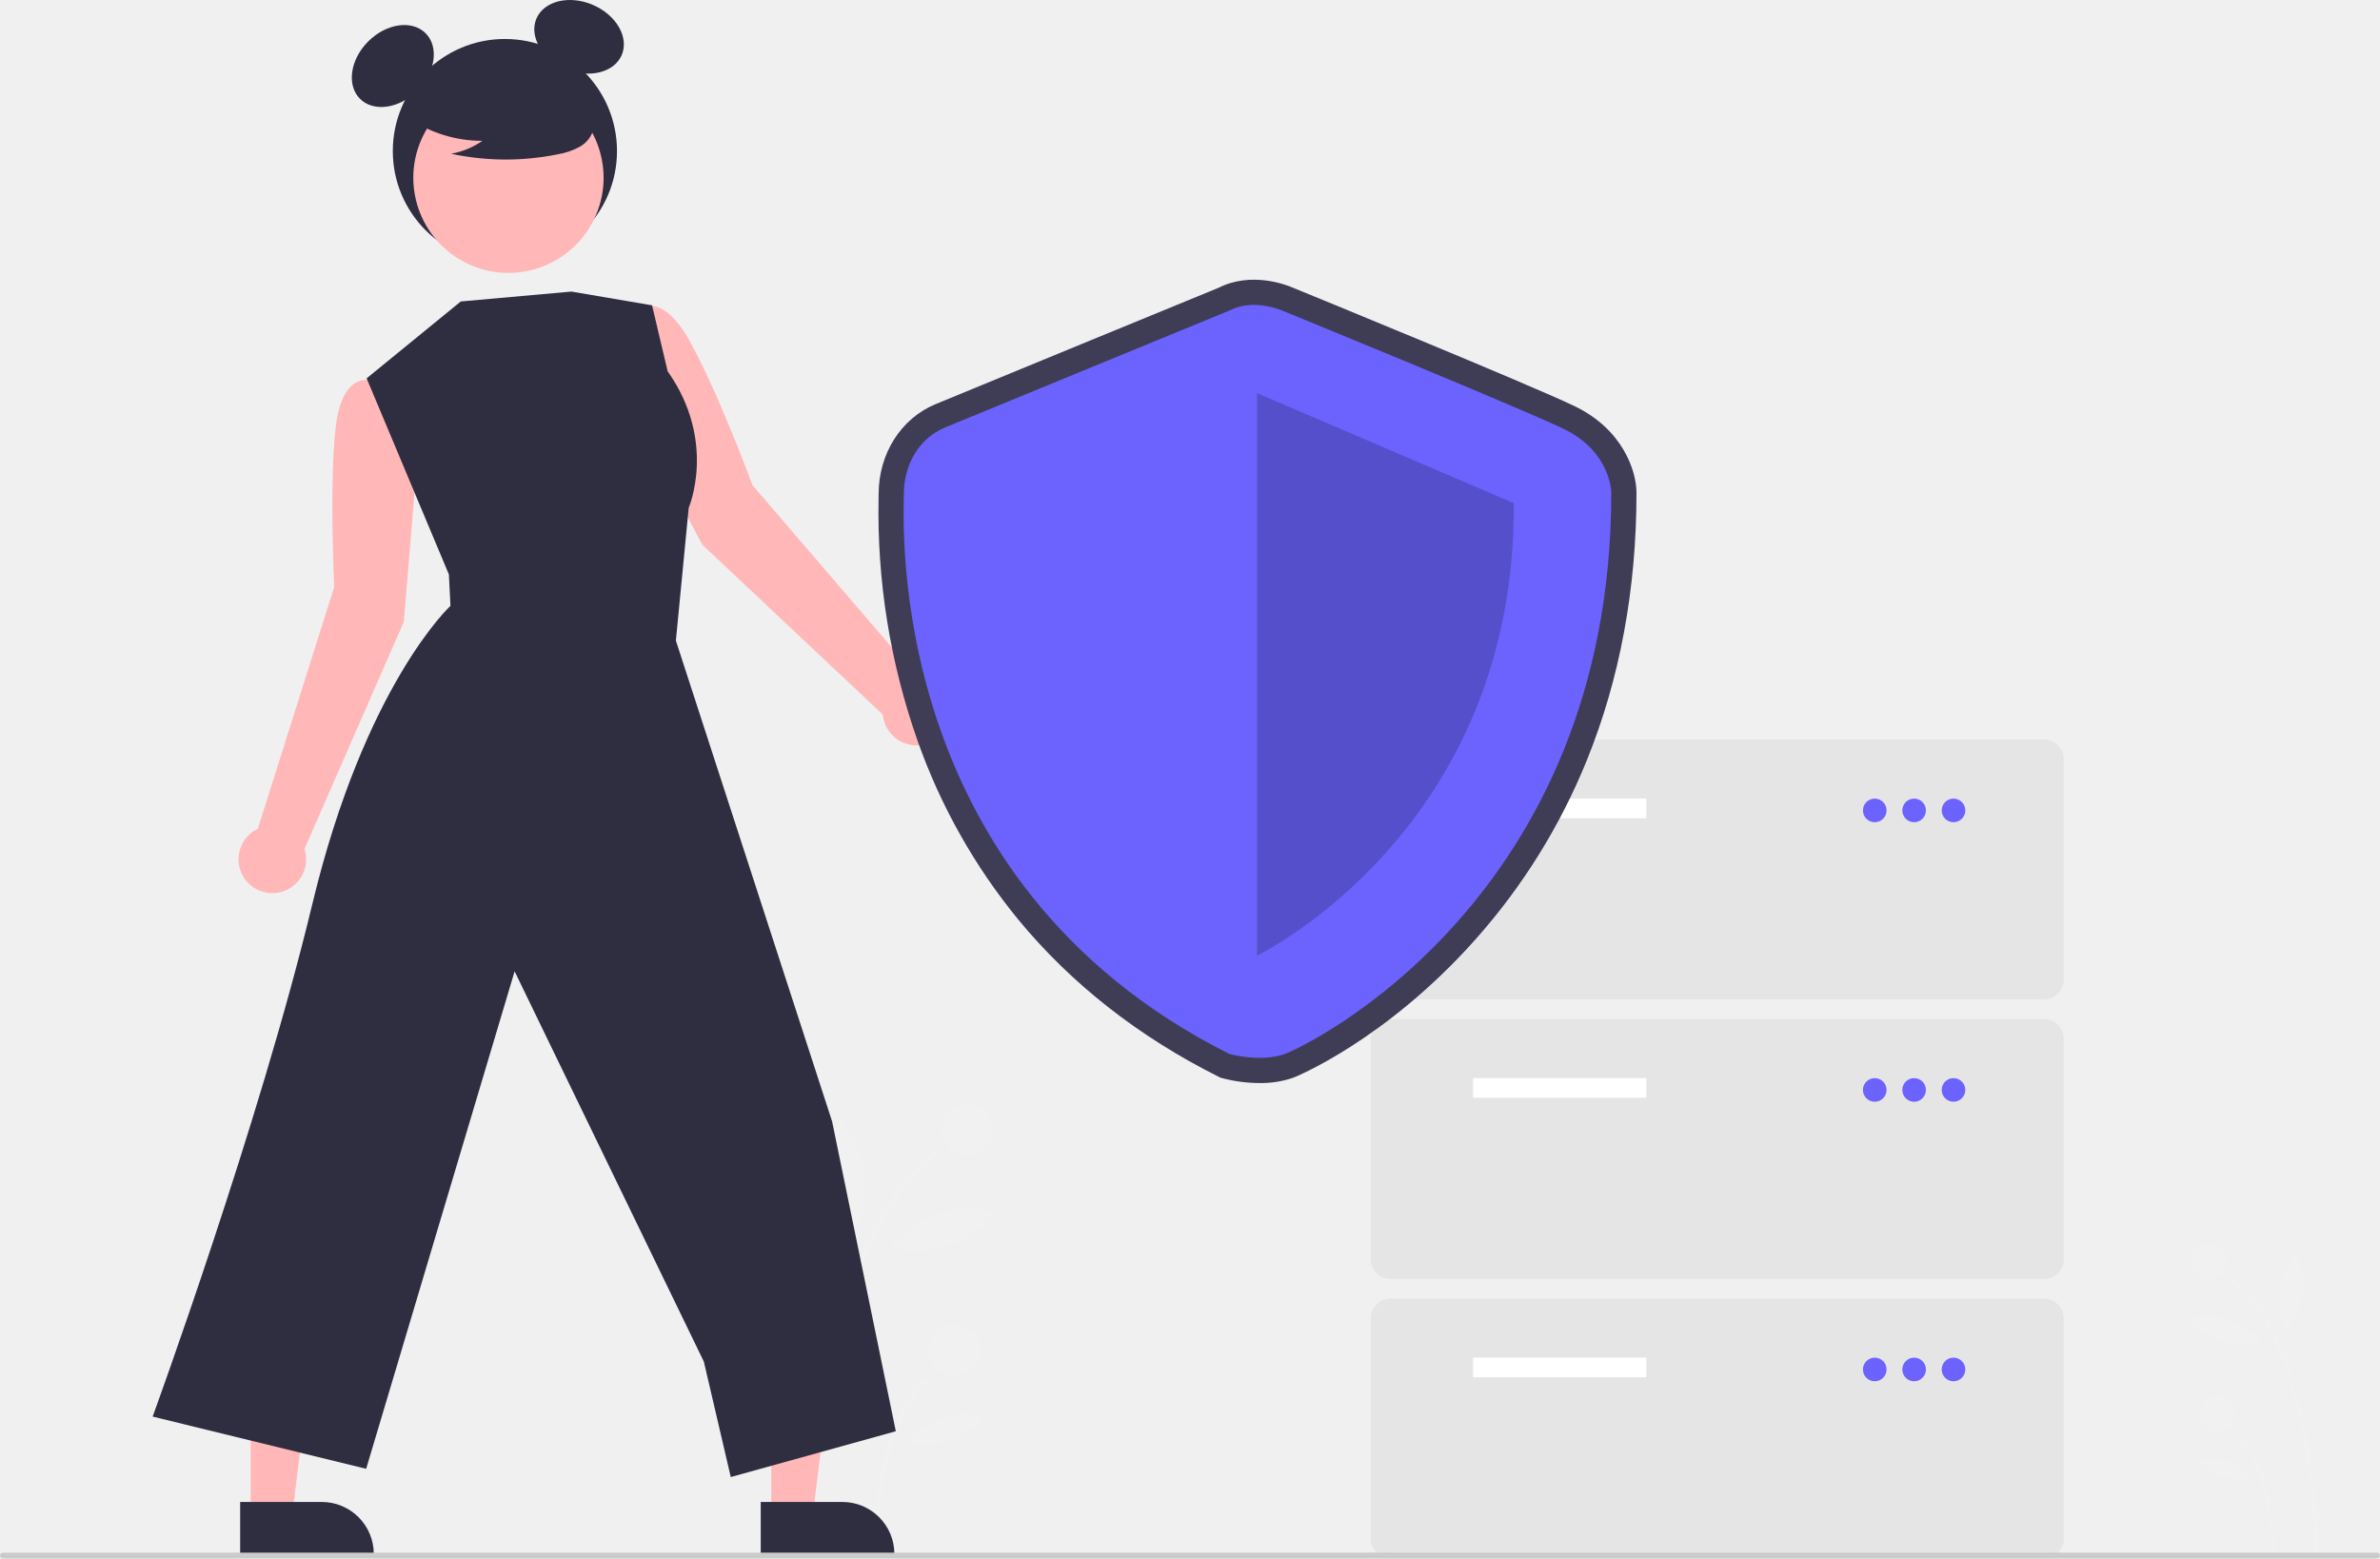
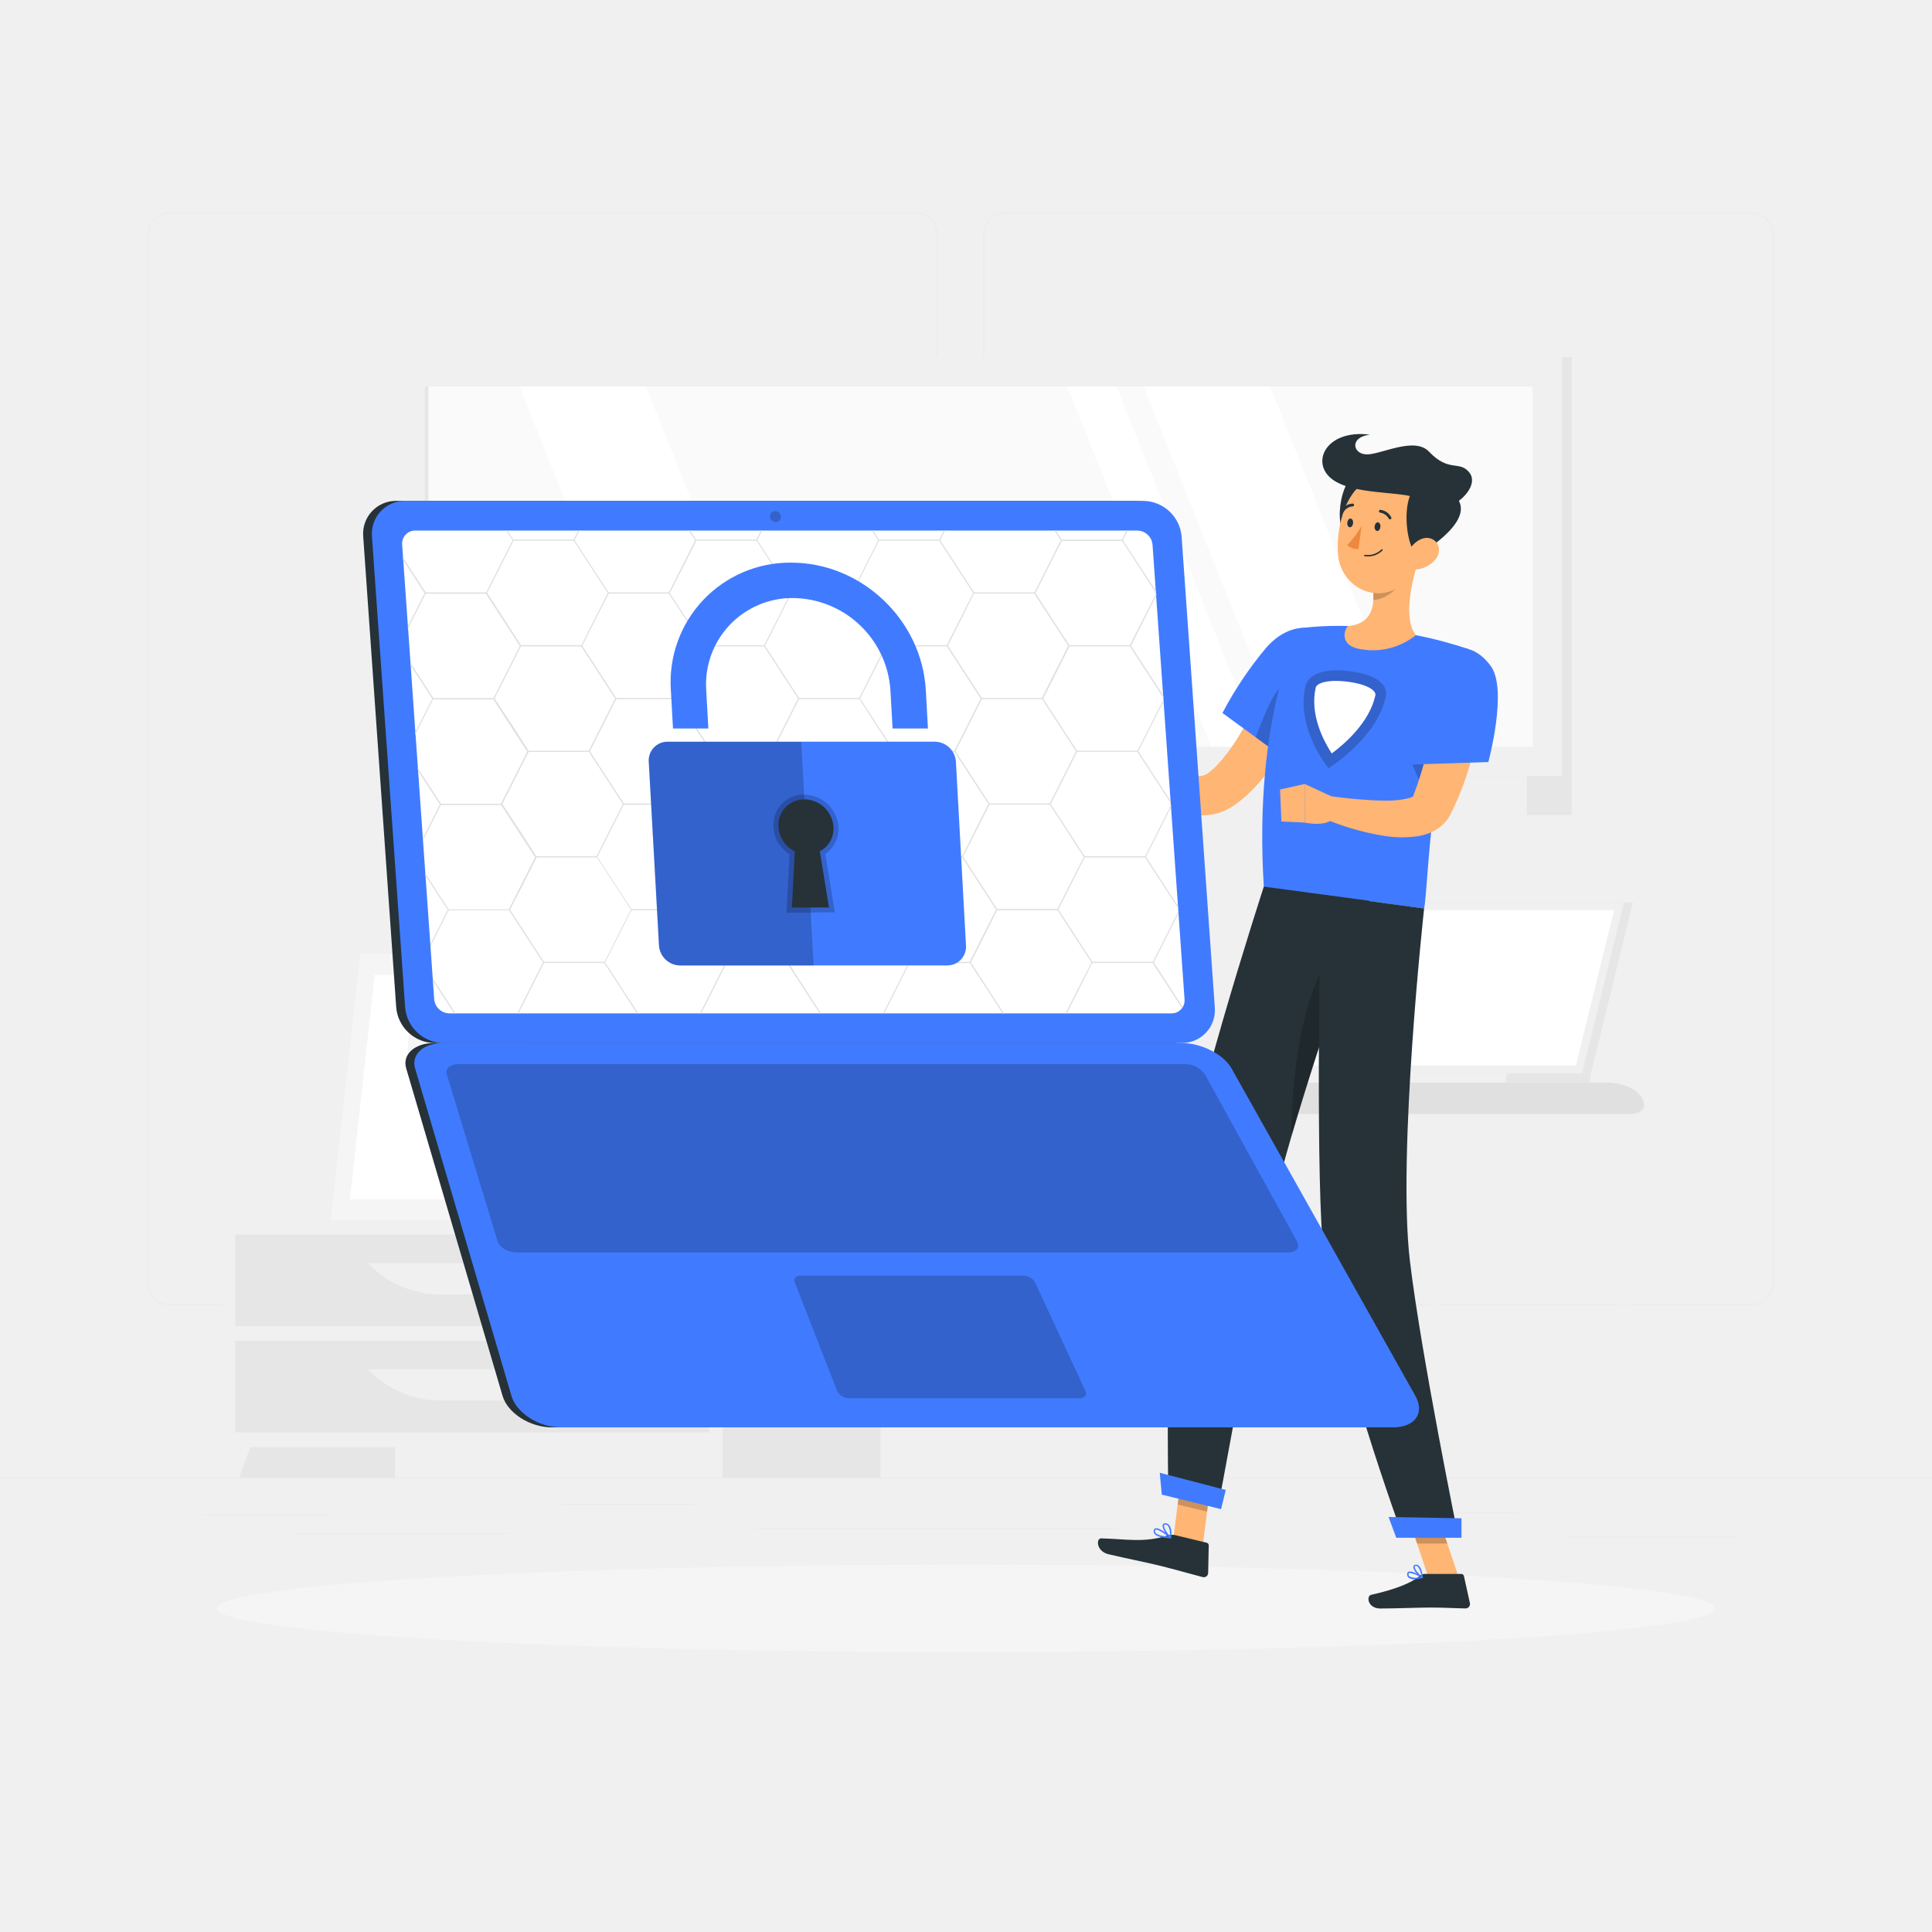
- <svg xmlns="http://www.w3.org/2000/svg" width="826" height="541" viewBox="0 0 826 541" role="img" artist="Katerina Limpitsouni" source="https://undraw.co/">
-   <path d="M990.637,719.305l1.225-.024a284.08,284.08,0,0,0-4.348-40.598c-5.297-28.713-14.105-47.57-26.179-56.047l-.703,1.002C988.837,643.441,990.623,718.548,990.637,719.305Z" transform="translate(-187 -179.5)" fill="#f1f1f1" />
-   <path d="M975.326,719.012l1.225-.024c-.026-1.357-.792-33.326-13.378-42.163l-.703,1.002C974.548,686.308,975.32,718.686,975.326,719.012Z" transform="translate(-187 -179.5)" fill="#f1f1f1" />
-   <circle cx="766.664" cy="438.125" r="6.125" fill="#f1f1f1" />
-   <circle cx="769.697" cy="490.796" r="6.125" fill="#f1f1f1" />
-   <path d="M978.181,627.421a27.205,27.205,0,0,0,1.849,13.928,24.793,24.793,0,0,0,4.168-26.624A27.205,27.205,0,0,0,978.181,627.421Z" transform="translate(-187 -179.5)" fill="#f1f1f1" />
-   <path d="M958.161,645.276a27.205,27.205,0,0,0,14.037.606,24.793,24.793,0,0,0-25.49-8.743A27.205,27.205,0,0,0,958.161,645.276Z" transform="translate(-187 -179.5)" fill="#f1f1f1" />
-   <path d="M957.935,691.922a19.069,19.069,0,0,0,9.839.425,17.378,17.378,0,0,0-17.867-6.128A19.068,19.068,0,0,0,957.935,691.922Z" transform="translate(-187 -179.5)" fill="#f1f1f1" />
-   <path d="M469.026,719.305l-1.778-.035a412.331,412.331,0,0,1,6.311-58.927c7.688-41.675,20.472-69.046,37.997-81.351l1.021,1.455C471.639,609.191,469.047,718.207,469.026,719.305Z" transform="translate(-187 -179.5)" fill="#f1f1f1" />
-   <path d="M491.25,718.88l-1.778-.035c.038-1.969,1.149-48.372,19.417-61.198l1.021,1.455C492.379,671.41,491.259,718.407,491.25,718.88Z" transform="translate(-187 -179.5)" fill="#f1f1f1" />
-   <circle cx="335.692" cy="392.219" r="8.89" fill="#f1f1f1" />
-   <circle cx="331.29" cy="468.67" r="8.89" fill="#f1f1f1" />
-   <path d="M487.106,585.938a39.487,39.487,0,0,1-2.684,20.216,35.986,35.986,0,0,1-6.05-38.644A39.487,39.487,0,0,1,487.106,585.938Z" transform="translate(-187 -179.5)" fill="#f1f1f1" />
-   <path d="M516.164,611.855a39.487,39.487,0,0,1-20.374.88,35.986,35.986,0,0,1,36.998-12.691A39.487,39.487,0,0,1,516.164,611.855Z" transform="translate(-187 -179.5)" fill="#f1f1f1" />
-   <path d="M516.492,679.559a27.678,27.678,0,0,1-14.281.617,25.223,25.223,0,0,1,25.933-8.895A27.677,27.677,0,0,1,516.492,679.559Z" transform="translate(-187 -179.5)" fill="#f1f1f1" />
-   <path d="M331.679,340.734l-4.277-26.168L315.324,311.546s-9.586-2.952-11.826,16.355c-2.24,19.308-.504,55.356-.504,55.356l-26.517,83.971a11.729,11.729,0,1,0,16.194,6.985l34.478-78.878Z" transform="translate(-187 -179.5)" fill="#ffb7b7" />
-   <path d="M405.122,320.141l-6.341-25.746,9.922-7.519s7.656-6.479,17.298,10.398c9.641,16.877,22.198,50.713,22.198,50.713l57.357,66.816a11.729,11.729,0,1,1-12.151,12.782L430.726,368.579Z" transform="translate(-187 -179.5)" fill="#ffb7b7" />
-   <polygon points="267.689 526.093 282.072 526.092 288.915 470.614 267.686 470.615 267.689 526.093" fill="#ffb7b7" />
-   <path d="M451.02,700.897l28.326-.001h.001a18.052,18.052,0,0,1,18.051,18.051v.587l-46.378.002Z" transform="translate(-187 -179.5)" fill="#2f2e41" />
-   <polygon points="87.016 526.093 101.399 526.092 108.242 470.614 87.013 470.615 87.016 526.093" fill="#ffb7b7" />
-   <path d="M270.347,700.897l28.326-.001h.001a18.052,18.052,0,0,1,18.051,18.051v.587l-46.378.002Z" transform="translate(-187 -179.5)" fill="#2f2e41" />
-   <circle cx="175.23" cy="52.431" r="38.902" fill="#2f2e41" />
-   <ellipse cx="323.328" cy="202.419" rx="16.097" ry="12.073" transform="translate(-235.4315 108.4149) rotate(-45)" fill="#2f2e41" />
-   <ellipse cx="387.973" cy="192.279" rx="12.073" ry="16.097" transform="translate(-128.2553 294.0317) rotate(-66.86956)" fill="#2f2e41" />
-   <circle cx="363.464" cy="241.218" r="33.016" transform="translate(-209.5328 264.9384) rotate(-61.33682)" fill="#ffb7b7" />
-   <path d="M328.772,220.451a44.904,44.904,0,0,0,25.662,7.931,27.517,27.517,0,0,1-10.906,4.487,90.545,90.545,0,0,0,36.985.208,23.937,23.937,0,0,0,7.742-2.659,9.798,9.798,0,0,0,4.779-6.391c.811-4.636-2.801-8.847-6.554-11.685a48.348,48.348,0,0,0-40.628-8.119c-4.538,1.173-9.085,3.155-12.033,6.8s-3.821,9.264-1.012,13.017Z" transform="translate(-187 -179.5)" fill="#2f2e41" />
-   <path d="M346.918,284.151l-32.678,26.687,28.552,68.079.545,10.893s-29.64,27.328-47.979,103.668-55.38,177.778-55.38,177.778l74.101,18.128,51.521-172.69,65.677,135.48,9.343,40.072,57.28-15.901L475.792,568.808,421.572,401.886l4.452-46.114s9.922-23.017-7.315-47.386l-5.406-22.898L385.317,280.717Z" transform="translate(-187 -179.5)" fill="#2f2e41" />
-   <path d="M896.415,526.429H669.543a6.841,6.841,0,0,1-6.833-6.833v-76.535a6.841,6.841,0,0,1,6.833-6.833h226.871a6.841,6.841,0,0,1,6.833,6.833v76.535A6.841,6.841,0,0,1,896.415,526.429Z" transform="translate(-187 -179.5)" fill="#e5e5e5" />
-   <rect x="511.244" y="277.228" width="60.135" height="6.833" fill="#fff" />
-   <circle cx="650.647" cy="281.328" r="4.1" fill="#6c63ff" />
-   <circle cx="664.314" cy="281.328" r="4.1" fill="#6c63ff" />
-   <circle cx="677.981" cy="281.328" r="4.1" fill="#6c63ff" />
-   <path d="M896.415,623.465H669.543a6.841,6.841,0,0,1-6.833-6.833v-76.535a6.841,6.841,0,0,1,6.833-6.833h226.871a6.841,6.841,0,0,1,6.833,6.833v76.535A6.841,6.841,0,0,1,896.415,623.465Z" transform="translate(-187 -179.5)" fill="#e5e5e5" />
-   <rect x="511.244" y="374.263" width="60.135" height="6.833" fill="#fff" />
-   <circle cx="650.647" cy="378.363" r="4.1" fill="#6c63ff" />
-   <circle cx="664.314" cy="378.363" r="4.1" fill="#6c63ff" />
-   <circle cx="677.981" cy="378.363" r="4.1" fill="#6c63ff" />
-   <path d="M896.415,720.5H669.543a6.841,6.841,0,0,1-6.833-6.833v-76.535a6.841,6.841,0,0,1,6.833-6.833h226.871a6.841,6.841,0,0,1,6.833,6.833v76.535A6.841,6.841,0,0,1,896.415,720.5Z" transform="translate(-187 -179.5)" fill="#e5e5e5" />
-   <rect x="511.244" y="471.299" width="60.135" height="6.833" fill="#fff" />
-   <circle cx="650.647" cy="475.399" r="4.1" fill="#6c63ff" />
-   <circle cx="664.314" cy="475.399" r="4.1" fill="#6c63ff" />
-   <circle cx="677.981" cy="475.399" r="4.1" fill="#6c63ff" />
-   <path d="M624.17,555.475a51.658,51.658,0,0,1-12.806-1.657l-.824-.228-.765-.383c-27.647-13.862-50.972-32.171-69.326-54.421A206.016,206.016,0,0,1,505.445,436.631a239.231,239.231,0,0,1-13.528-84.274c.012-.602.022-1.067.022-1.387,0-13.939,7.737-26.17,19.712-31.159,9.165-3.819,92.375-37.996,98.387-40.466,11.322-5.673,23.402-.938,25.335-.11,4.336,1.773,81.259,33.235,97.881,41.15,17.132,8.158,21.703,22.813,21.703,30.187,0,33.382-5.781,64.579-17.183,92.727a214.708,214.708,0,0,1-38.585,62.184c-31.498,35.446-63.004,48.012-63.309,48.123A34.427,34.427,0,0,1,624.17,555.475ZM616.76,537.122c2.732.612,9.02,1.531,13.119.036,5.207-1.899,31.578-15.574,56.22-43.305,34.047-38.315,51.323-86.48,51.348-143.157-.061-1.148-.876-9.338-11.722-14.502-16.301-7.762-96.255-40.456-97.061-40.785l-.221-.094c-1.676-.702-7.008-2.181-10.684-.255l-.736.343c-.891.366-89.22,36.644-98.64,40.57-6.59,2.746-8.938,9.548-8.938,14.998,0,.398-.01.978-.025,1.726C508.669,391.478,517.643,486.905,616.76,537.122Z" transform="translate(-187 -179.5)" fill="#3f3d56" />
-   <path d="M613.698,287.305s-89.131,36.608-98.681,40.587-14.325,13.529-14.325,23.079S493.53,485.132,613.698,545.382c0,0,10.906,3.018,19.181,0s113.322-53.95,113.322-194.809c0,0,0-14.325-16.712-22.283S631.977,287.305,631.977,287.305,622.054,282.928,613.698,287.305Z" transform="translate(-187 -179.5)" fill="#6c63ff" />
-   <path d="M623.248,315.954V511.243s89.927-43.287,89.131-157.089Z" transform="translate(-187 -179.5)" opacity="0.2" />
-   <path d="M1012,720.5H188a1,1,0,0,1,0-2h824a1,1,0,0,1,0,2Z" transform="translate(-187 -179.5)" fill="#cbcbcb" />
+ <svg xmlns="http://www.w3.org/2000/svg" viewBox="0 0 500 500">
+   <g id="freepik--background-complete--inject-223">
+     <rect y="382.4" width="500" height="0.25" style="fill:#ebebeb" />
+     <rect x="52.46" y="391.92" width="33.12" height="0.25" style="fill:#ebebeb" />
+     <rect x="145.33" y="389.21" width="34.5" height="0.25" style="fill:#ebebeb" />
+     <rect x="76.08" y="396.75" width="55.42" height="0.25" style="fill:#ebebeb" />
+     <rect x="405.64" y="397.67" width="43.19" height="0.25" style="fill:#ebebeb" />
+     <rect x="370.43" y="391.42" width="22.9" height="0.25" style="fill:#ebebeb" />
+     <rect x="195.63" y="395.43" width="93.68" height="0.25" style="fill:#ebebeb" />
+     <path d="M237,337.8H43.91a5.71,5.71,0,0,1-5.7-5.71V60.66A5.71,5.71,0,0,1,43.91,55H237a5.71,5.71,0,0,1,5.71,5.71V332.09A5.71,5.71,0,0,1,237,337.8ZM43.91,55.2a5.46,5.46,0,0,0-5.45,5.46V332.09a5.46,5.46,0,0,0,5.45,5.46H237a5.47,5.47,0,0,0,5.46-5.46V60.66A5.47,5.47,0,0,0,237,55.2Z" style="fill:#ebebeb" />
+     <path d="M453.31,337.8H260.21a5.72,5.72,0,0,1-5.71-5.71V60.66A5.72,5.72,0,0,1,260.21,55h193.1A5.71,5.71,0,0,1,459,60.66V332.09A5.71,5.71,0,0,1,453.31,337.8ZM260.21,55.2a5.47,5.47,0,0,0-5.46,5.46V332.09a5.47,5.47,0,0,0,5.46,5.46h193.1a5.47,5.47,0,0,0,5.46-5.46V60.66a5.47,5.47,0,0,0-5.46-5.46Z" style="fill:#ebebeb" />
+     <rect x="132.28" y="256.92" width="15.21" height="58.93" transform="translate(279.76 572.78) rotate(180)" style="fill:#e6e6e6" />
+     <polygon points="91.05 315.85 141.52 315.85 149.14 246.88 98.67 246.88 91.05 315.85" style="fill:#f0f0f0" />
+     <polygon points="85.58 315.85 137.71 315.85 145.33 246.88 93.2 246.88 85.58 315.85" style="fill:#f5f5f5" />
+     <polygon points="133.95 310.42 140.37 252.31 96.97 252.31 90.55 310.42 133.95 310.42" style="fill:#fff" />
+     <path d="M125,296.33l.27-2.36c1.61-14.58-7.5-27.57-19.32-27.57h0l-.26,2.37c-1.61,14.57,7.49,27.56,19.31,27.56Z" style="fill:#f5f5f5" />
+     <rect x="107.73" y="92.4" width="299.05" height="108.46" transform="translate(514.51 293.26) rotate(180)" style="fill:#e6e6e6" />
+     <rect x="102.28" y="92.4" width="301.95" height="108.46" transform="translate(506.52 293.26) rotate(180)" style="fill:#f0f0f0" />
+     <rect x="107.73" y="200.86" width="299.05" height="10.11" transform="translate(514.51 411.83) rotate(180)" style="fill:#e6e6e6" />
+     <rect x="93.22" y="200.86" width="301.95" height="10.11" transform="translate(488.39 411.83) rotate(180)" style="fill:#f0f0f0" />
+     <rect x="206.65" y="3.27" width="93.23" height="286.72" transform="translate(399.89 -106.63) rotate(90)" style="fill:#fafafa" />
+     <polygon points="365.96 193.25 328.69 100.02 295.98 100.02 333.25 193.25 365.96 193.25" style="fill:#fff" />
+     <polygon points="204.44 193.25 167.17 100.02 134.45 100.02 171.72 193.25 204.44 193.25" style="fill:#fff" />
+     <polygon points="326.22 193.25 288.95 100.02 276.19 100.02 313.46 193.25 326.22 193.25" style="fill:#fff" />
+     <rect x="63.77" y="146.15" width="93.23" height="0.97" transform="translate(257.02 36.25) rotate(90)" style="fill:#e6e6e6" />
+     <rect x="57.38" y="315.85" width="44.84" height="66.55" transform="translate(159.6 698.25) rotate(180)" style="fill:#e6e6e6" />
+     <polygon points="61.89 382.4 57.38 382.4 57.38 369.57 66.62 369.57 61.89 382.4" style="fill:#f0f0f0" />
+     <rect x="183.05" y="315.85" width="44.84" height="66.55" transform="translate(410.94 698.25) rotate(180)" style="fill:#e6e6e6" />
+     <rect x="57.38" y="315.85" width="129.61" height="58.67" transform="translate(244.37 690.38) rotate(180)" style="fill:#f0f0f0" />
+     <polygon points="182.48 382.4 186.99 382.4 186.99 369.57 177.75 369.57 182.48 382.4" style="fill:#f0f0f0" />
+     <rect x="60.88" y="319.52" width="122.61" height="23.68" transform="translate(244.37 662.72) rotate(180)" style="fill:#e6e6e6" />
+     <path d="M114,335h16.35a25.87,25.87,0,0,0,18.78-8.08H95.23A25.84,25.84,0,0,0,114,335Z" style="fill:#f0f0f0" />
+     <rect x="60.88" y="347.02" width="122.61" height="23.68" transform="translate(244.37 717.72) rotate(180)" style="fill:#e6e6e6" />
+     <path d="M114,362.46h16.35a25.87,25.87,0,0,0,18.78-8.08H95.23A25.84,25.84,0,0,0,114,362.46Z" style="fill:#f0f0f0" />
+     <path d="M344.92,288.12a.94.94,0,0,0-.93-.75H308a.93.93,0,0,0-.92.75L294.28,382.4h1.93l12.54-93.14h34.46l12.54,93.14h1.94Z" style="fill:#f0f0f0" />
+     <path d="M414.64,288.12a.94.94,0,0,0-.93-.75h-36a.94.94,0,0,0-.93.75L364,382.4h1.93l12.54-93.14h34.47l12.54,93.14h1.93Z" style="fill:#f0f0f0" />
+     <path d="M415.67,280.17H302.41c-5.41,0-9.8,2.6-9.8,5.82v.2c0,1.17,1.6,2.12,3.57,2.12H421.89c2,0,3.58-.95,3.58-2.12V286C425.47,282.77,421.08,280.17,415.67,280.17Z" style="fill:#e0e0e0" />
+     <polygon points="422.6 233.5 347.71 233.5 336.86 277.73 411.75 277.73 422.6 233.5" style="fill:#e6e6e6" />
+     <polygon points="411.75 277.73 411.44 280.17 336.55 280.17 336.85 277.73 411.75 277.73" style="fill:#e6e6e6" />
+     <polygon points="420.3 233.5 345.41 233.5 334.55 277.73 409.44 277.73 420.3 233.5" style="fill:#f0f0f0" />
+     <polygon points="407.86 275.7 417.72 235.52 346.99 235.52 337.13 275.7 407.86 275.7" style="fill:#fff" />
+     <polygon points="389.93 277.73 389.63 280.17 307.16 280.17 307.46 277.73 389.93 277.73" style="fill:#f0f0f0" />
+     <path d="M178.78,313.14h1.15c0-2.39,0-8.44.13-22.31.2-25.15.6-26.68.6-26.68l-2.76,11.61C176.16,288.61,178.41,301.53,178.78,313.14Z" style="fill:#e6e6e6" />
+     <path d="M176.49,274c-4-4.73-12.45-6.11-21.14-7.29-3.41-.46,9,7.33,15,12.86,4.69,4.3,7.69,5.49,9,9.77C180,284,179.91,278.1,176.49,274Z" style="fill:#e6e6e6" />
+     <path d="M181.75,282.48c4-4.73,12.45-6.1,21.14-7.28,3.41-.46-9,7.33-15,12.86-4.69,4.3-7.7,5.49-9,9.77C178.22,292.49,178.33,286.56,181.75,282.48Z" style="fill:#e6e6e6" />
+     <path d="M180.05,263c3-5.66,10.47-11,18.87-13,3.3-.79-7.64,10.44-11.8,17.69-3.23,5.62-7.52,12.24-8.18,17C177.93,275.31,177.08,268.69,180.05,263Z" style="fill:#e6e6e6" />
+     <path d="M179.7,315.85h0c-3.54,0-6.48-1.77-6.68-4.05l-.59-3.88H187l-.59,3.88C186.18,314.08,183.25,315.85,179.7,315.85Z" style="fill:#f0f0f0" />
+     <polygon points="187.91 309.41 171.49 309.41 171.02 305.08 188.38 305.08 187.91 309.41" style="fill:#f0f0f0" />
+   </g>
+   <g id="freepik--Shadow--inject-223">
+     <ellipse id="freepik--path--inject-223" cx="250" cy="416.24" rx="193.89" ry="11.32" style="fill:#f5f5f5" />
+   </g>
+   <g id="freepik--Character--inject-223">
+     <polygon points="311.28 399.98 303.68 398.12 305.95 380.02 313.56 381.88 311.28 399.98" style="fill:#ffb573" />
+     <polygon points="377.52 408.25 369.69 408.25 363.6 390.12 371.42 390.12 377.52 408.25" style="fill:#ffb573" />
+     <path d="M368.65,407.34h9.54a.69.69,0,0,1,.67.53l1.55,7a1.15,1.15,0,0,1-1.15,1.39c-3.07-.05-5.31-.23-9.18-.23-2.38,0-9.55.25-12.84.25s-3.71-3.25-2.37-3.55c6-1.31,10.58-3.13,12.51-4.87A1.91,1.91,0,0,1,368.65,407.34Z" style="fill:#263238" />
+     <path d="M304,397.26l8.3,2a.69.69,0,0,1,.52.68l-.15,7.13a1.13,1.13,0,0,1-1.42,1.08c-3-.78-7.27-2-11-2.93-4.4-1.08-8.26-1.77-13.42-3-3.12-.76-3.22-4.13-1.84-4.09,6.26.15,11.16,1.2,17.07-.72A3.61,3.61,0,0,1,304,397.26Z" style="fill:#263238" />
+     <path d="M341.89,172.94c-.54,1.62-1.06,3-1.65,4.49s-1.18,2.89-1.81,4.32c-1.25,2.86-2.64,5.66-4.16,8.44a81.59,81.59,0,0,1-5.1,8.14,47.49,47.49,0,0,1-6.66,7.61c-.67.59-1.34,1.18-2.09,1.73-.4.29-.69.53-1.18.84a15.64,15.64,0,0,1-1.44.86,13.94,13.94,0,0,1-6.75,1.63,16,16,0,0,1-6.25-1.42,23.39,23.39,0,0,1-4.76-2.9,39,39,0,0,1-6.9-7.21c-1-1.28-1.84-2.62-2.68-4a44.27,44.27,0,0,1-2.33-4.2l5-3.1c.86,1,1.85,2.12,2.81,3.14s2,2,3,3a36.33,36.33,0,0,0,6.31,4.85c2.11,1.25,4.26,1.87,5.59,1.66a4.25,4.25,0,0,0,1.8-.72,4.43,4.43,0,0,0,.45-.34c.13-.1.41-.35.6-.52A16.18,16.18,0,0,0,315,198c3.4-3.56,6.33-8.41,8.88-13.39,1.29-2.51,2.48-5.1,3.64-7.7.57-1.31,1.13-2.63,1.66-3.95s1.07-2.7,1.52-3.9Z" style="fill:#ffb573" />
+     <path d="M345.07,169.09c1.67,7.29-14.32,25.95-14.32,25.95l-14.38-10.52a95.35,95.35,0,0,1,11.41-17C334.37,160.13,343.22,161.09,345.07,169.09Z" style="fill:#407BFF" />
+     <path d="M329,181.32a75.38,75.38,0,0,0-4,9.52l5.75,4.2s9.5-11.07,13.08-19.5C339.51,171.83,332.76,173.94,329,181.32Z" style="opacity:0.2" />
+     <path d="M293.9,189.28l-3.65-4.89-6.19,7.3s3.75,3.76,8.39,2.29Z" style="fill:#ffb573" />
+     <polygon points="282.1 181.7 280.05 190.08 284.06 191.69 290.25 184.39 282.1 181.7" style="fill:#ffb573" />
+     <polygon points="305.95 380.02 304.78 389.36 312.39 391.21 313.56 381.88 305.95 380.02" style="opacity:0.2" />
+     <polygon points="371.43 390.12 363.6 390.12 366.74 399.47 374.57 399.47 371.43 390.12" style="opacity:0.2" />
+     <path d="M380.09,168a175.8,175.8,0,0,0-6.62,25.38c-1.13,6-2,11.75-2.56,17-1.44,12.24-1.77,21.62-2.34,24.77l-41.49-5.59c-2.81-44.8,9.5-67,9.5-67a80,80,0,0,1,10.05-.59c.71,0,1.43,0,2.16.05a154.7,154.7,0,0,1,17.64,2.37c1.11.21,2.23.44,3.31.69C375.26,166.33,380.09,168,380.09,168Z" style="fill:#407BFF" />
+     <path d="M349.41,173.72c-7.6-1-11,1.2-11.61,4-2.44,10.92,6,21.09,6,21.09s12.39-7.51,14.83-18.43C359.26,177.58,357,174.69,349.41,173.72Z" style="opacity:0.2" />
+     <path d="M344.65,195c-2.08-3.21-5.7-10-4.16-17,.29-1.27,3.23-2.22,8.3-1.57s7.43,2.28,7.15,3.55C354.39,187,348,192.51,344.65,195Z" style="fill:#fff" />
+     <path d="M373.47,193.38c-1.13,6-2,11.75-2.56,17L365.3,197.4Z" style="opacity:0.2" />
+     <path d="M367.36,144.28c-1.88,5.52-4.39,15.77-.93,20.09A17.78,17.78,0,0,1,352.1,168c-4.87-.76-4.65-4.21-3.31-5.95,6.53-.66,7-5.38,6.5-9.94Z" style="fill:#ffb573" />
+     <path d="M362.44,147.46l-7.15,4.6a18.18,18.18,0,0,1,.12,3.2c2.47,0,6.15-2.23,6.74-4.72A8.74,8.74,0,0,0,362.44,147.46Z" style="opacity:0.2" />
+     <path d="M353,122.1c-6.06-.49-8.16,14.11-4.38,16.91S364.35,123,353,122.1Z" style="fill:#263238" />
+     <path d="M369.19,135.83c-1.51,7.62-2,12.16-6.42,15.58-6.64,5.14-15.65.35-16.45-7.57-.72-7.13,1.87-18.39,9.8-20.44A10.6,10.6,0,0,1,369.19,135.83Z" style="fill:#ffb573" />
+     <path d="M367.63,143.29c-3.75,2.34-6.92-21.06,3.05-18C386.87,130.3,372.1,140.51,367.63,143.29Z" style="fill:#263238" />
+     <path d="M367.65,129.63c-2.27-2.8-16.07-1.11-22.43-5.28s-2.33-13.34,9.31-11.86c-5.42.63-4.43,5.15-.71,5.11s12.28-4.65,16-.72c5.19,5.46,7.79,2.22,10.38,5.32C384,126.66,372.57,135.72,367.65,129.63Z" style="fill:#263238" />
+     <path d="M371.51,144.77a7.35,7.35,0,0,1-5,2.61c-2.58.22-3.39-2.21-2.26-4.39,1-2,3.58-4.44,6-3.63S373,142.91,371.51,144.77Z" style="fill:#ffb573" />
+     <path d="M302.36,386.9,315.24,390s8.3-43.87,12.15-68c1.17-7.33,3.78-17.47,6.94-28.3,4-13.64,8.83-28.36,12.76-39.87,4.15-12.13,7.26-20.71,7.26-20.71l-27.27-3.67S306.3,293.24,304,317C301.52,341.73,302.36,386.9,302.36,386.9Z" style="fill:#263238" />
+     <path d="M334.33,293.78c4-13.64,8.83-28.36,12.76-39.87l-2.45-6.31C337.32,255.24,333.89,280.12,334.33,293.78Z" style="opacity:0.2" />
+     <path d="M341.79,231.51s-1.35,67.07.49,89.93c2,25,20.78,76.22,20.78,76.22H377.4s-9.57-46.85-12.5-71.16c-3.34-27.7,3.66-91.38,3.66-91.38Z" style="fill:#263238" />
+     <polygon points="361.35 397.97 378.23 397.97 378.23 392.93 359.36 392.6 361.35 397.97" style="fill:#407BFF" />
+     <polygon points="300.67 386.81 316.01 390.56 317.22 385.6 300.14 381.15 300.67 386.81" style="fill:#407BFF" />
+     <path d="M357.24,136.41c-.08.62-.48,1.08-.89,1s-.68-.61-.59-1.23.48-1.09.89-1S357.32,135.78,357.24,136.41Z" style="fill:#263238" />
+     <path d="M350.17,135.45c-.09.63-.49,1.09-.9,1s-.67-.61-.58-1.24.48-1.09.89-1S350.25,134.83,350.17,135.45Z" style="fill:#263238" />
+     <path d="M352.37,136.07a22.5,22.5,0,0,1-3.71,5,3.65,3.65,0,0,0,2.92,1Z" style="fill:#ed893e" />
+     <path d="M354,144a5.87,5.87,0,0,1-.82-.06.18.18,0,0,1-.16-.21.18.18,0,0,1,.21-.15,5,5,0,0,0,4.3-1.4.19.19,0,0,1,.26,0,.18.18,0,0,1,0,.26A5.2,5.2,0,0,1,354,144Z" style="fill:#263238" />
+     <path d="M359.73,134.42a.36.36,0,0,1-.32-.19,3,3,0,0,0-2.19-1.55.37.37,0,0,1-.35-.39.38.38,0,0,1,.39-.35,3.71,3.71,0,0,1,2.79,1.92.37.37,0,0,1-.14.51A.41.41,0,0,1,359.73,134.42Z" style="fill:#263238" />
+     <path d="M347.45,132.61a.42.42,0,0,1-.21-.06.38.38,0,0,1-.1-.52,3.7,3.7,0,0,1,2.92-1.71.37.37,0,0,1,0,.74,2.89,2.89,0,0,0-2.3,1.38A.37.37,0,0,1,347.45,132.61Z" style="fill:#263238" />
+     <path d="M366.06,408.71a2.39,2.39,0,0,1-1.51-.4,1.12,1.12,0,0,1-.38-1,.59.59,0,0,1,.32-.53c.86-.44,3.39,1.11,3.67,1.29a.18.18,0,0,1,.09.19.19.19,0,0,1-.14.15A9.23,9.23,0,0,1,366.06,408.71Zm-1.16-1.62a.55.55,0,0,0-.24,0,.24.24,0,0,0-.12.22.73.73,0,0,0,.25.67,3.76,3.76,0,0,0,2.78.14A7.44,7.44,0,0,0,364.9,407.09Z" style="fill:#407BFF" />
+     <path d="M368.07,408.43l-.09,0c-.81-.44-2.38-2.16-2.21-3a.6.6,0,0,1,.59-.49,1.05,1.05,0,0,1,.79.24c.91.75,1.09,3,1.1,3.1a.19.19,0,0,1-.08.17A.19.19,0,0,1,368.07,408.43Zm-1.58-3.17h-.09c-.24,0-.26.14-.27.19-.1.52.9,1.81,1.71,2.42a4.41,4.41,0,0,0-.93-2.45A.63.63,0,0,0,366.49,405.26Z" style="fill:#407BFF" />
+     <path d="M302.94,398.12h0c-1.29-.05-3.54-.28-4.2-1.23a1.05,1.05,0,0,1-.12-.95.6.6,0,0,1,.42-.41c1.05-.3,3.72,2,4,2.27a.22.22,0,0,1,.05.21A.19.19,0,0,1,302.94,398.12Zm-3.75-2.25-.08,0a.22.22,0,0,0-.16.16.69.69,0,0,0,.08.63c.37.53,1.6.91,3.35,1C301.31,396.85,299.81,395.82,299.19,395.87Z" style="fill:#407BFF" />
+     <path d="M302.94,398.12a.19.19,0,0,1-.13,0c-.82-.64-2.23-2.73-1.89-3.55.09-.2.29-.41.8-.34a1.3,1.3,0,0,1,.92.55c.78,1,.48,3.13.47,3.22a.19.19,0,0,1-.12.14Zm-1.47-3.56c-.16,0-.19.09-.2.12-.21.5.71,2.09,1.51,2.88a4.48,4.48,0,0,0-.43-2.59,1,1,0,0,0-.68-.41Z" style="fill:#407BFF" />
+     <path d="M384.42,177.11c-.13,1.48-.27,2.75-.46,4.1s-.39,2.66-.61,4c-.45,2.65-1,5.28-1.64,7.9s-1.37,5.24-2.26,7.84a68.38,68.38,0,0,1-3.08,7.76l-.93,1.91-.06.12-.13.24-.27.48a9.64,9.64,0,0,1-.63.9,9.92,9.92,0,0,1-1.46,1.5,10.84,10.84,0,0,1-3.06,1.77,16.2,16.2,0,0,1-2.78.76,29,29,0,0,1-9.17-.12,66.57,66.57,0,0,1-15.65-4.62L343.9,206c2.43.32,5,.64,7.44.84s4.92.38,7.27.36a22.74,22.74,0,0,0,6.24-.7c.78-.23,1.27-.63,1.14-.62a.34.34,0,0,0-.14.08l-.09.1-.05.06s0,0,0,0l0-.1.63-1.62a94.25,94.25,0,0,0,3.83-13.92c.52-2.41.93-4.85,1.35-7.28q.31-1.83.57-3.66l.49-3.58Z" style="fill:#ffb573" />
+     <path d="M385.86,172.44c4.37,6.07-.68,24.78-.68,24.78l-20.54.66s1.67-12.33,4.71-21.52C372.65,166.36,380.55,165.09,385.86,172.44Z" style="fill:#407BFF" />
+     <path d="M344.86,206.23l-7.21-3.34,0,10s6.77,1.49,7.95-2Z" style="fill:#ffb573" />
+     <polygon points="331.27 204.33 331.63 212.6 337.61 212.88 337.65 202.89 331.27 204.33" style="fill:#ffb573" />
+   </g>
+   <g id="freepik--Notebook--inject-223">
+     <path d="M303.52,269.93H112.4a10.07,10.07,0,0,1-9.86-9.21L94,138.84a8.49,8.49,0,0,1,8.56-9.21H293.64a10.08,10.08,0,0,1,9.86,9.21l8.58,121.88A8.49,8.49,0,0,1,303.52,269.93Z" style="fill:#263238" />
+     <path d="M358.19,369.4H142.84c-5.71,0-11.47-3.69-12.78-8.16l-24.94-84.76c-1.07-3.62,2.22-6.55,7.28-6.55H303.52c5.07,0,10.86,2.93,12.89,6.55L364,361.24C366.5,365.71,363.9,369.4,358.19,369.4Z" style="fill:#263238" />
+     <path d="M305.82,269.93H114.71a10.06,10.06,0,0,1-9.86-9.21L96.26,138.84a8.5,8.5,0,0,1,8.56-9.21H295.94a10.07,10.07,0,0,1,9.86,9.21l8.59,121.88A8.5,8.5,0,0,1,305.82,269.93Z" style="fill:#407BFF" />
+     <path d="M116.27,262.26a4,4,0,0,1-3.9-3.64l-8.29-117.68a3.35,3.35,0,0,1,3.38-3.63H294.38a4,4,0,0,1,3.89,3.63l8.29,117.68a3.36,3.36,0,0,1-3.38,3.64Z" style="fill:#fff" />
+     <ellipse cx="200.67" cy="133.68" rx="1.37" ry="1.47" transform="translate(-34.9 185.14) rotate(-45.99)" style="opacity:0.2" />
+     <path d="M360.5,369.4H145.14c-5.71,0-11.46-3.69-12.78-8.16l-24.94-84.76c-1.06-3.62,2.22-6.55,7.29-6.55H305.82c5.07,0,10.86,2.93,12.89,6.55l47.58,84.76C368.8,365.71,366.21,369.4,360.5,369.4Z" style="fill:#407BFF" />
+     <path d="M133.54,324.13c-2.14,0-4.29-1.32-4.78-2.92L115.62,278c-.44-1.43.85-2.6,2.87-2.6H306.7a6.29,6.29,0,0,1,5.1,2.6l23.85,43.23c.88,1.6-.14,2.92-2.28,2.92Z" style="opacity:0.2" />
+     <path d="M219.76,361.86a3.5,3.5,0,0,1-3.1-1.86l-11-28.16c-.37-.95.35-1.73,1.61-1.73h57.5a3.62,3.62,0,0,1,3.09,1.73L280.93,360c.48,1-.2,1.86-1.5,1.86Z" style="opacity:0.2" />
+     <polygon points="198.01 167.12 202.4 173.87 206.79 180.63 222.38 180.63 225.78 173.88 229.19 167.14 224.8 160.38 220.41 153.63 204.82 153.63 201.41 160.37 198.01 167.12" style="fill:none" />
+     <polygon points="229.46 166.97 245.04 166.97 248.45 160.22 251.85 153.48 247.46 146.72 243.07 139.97 227.49 139.97 224.08 146.72 220.68 153.46 225.06 160.21 229.46 166.97" style="fill:none" />
+     <polygon points="256.09 208.26 252.68 215 249.28 221.75 253.67 228.5 258.06 235.26 273.64 235.26 277.05 228.51 280.46 221.77 276.07 215.01 271.68 208.26 256.09 208.26" style="fill:none" />
+     <polygon points="254.11 180.94 250.71 187.69 247.3 194.43 251.69 201.19 256.08 207.94 271.67 207.94 275.07 201.2 278.48 194.45 274.09 187.7 269.7 180.94 254.11 180.94" style="fill:none" />
+     <polygon points="245.32 167.12 249.71 173.87 254.1 180.63 269.69 180.63 273.09 173.88 276.5 167.14 272.11 160.38 267.72 153.63 252.13 153.63 248.73 160.37 245.32 167.12" style="fill:none" />
+     <polygon points="152.4 194.28 155.8 187.54 159.21 180.79 154.82 174.04 150.43 167.28 134.84 167.28 131.44 174.03 128.03 180.78 132.42 187.53 136.81 194.28 152.4 194.28" style="fill:none" />
+     <polygon points="150.7 167.12 155.09 173.87 159.48 180.63 175.06 180.63 178.47 173.88 181.88 167.14 177.49 160.38 173.1 153.63 157.51 153.63 154.1 160.37 150.7 167.12" style="fill:none" />
+     <polygon points="140.77 248.92 156.35 248.92 159.76 242.17 163.17 235.43 158.78 228.67 154.39 221.92 138.8 221.92 135.4 228.66 131.99 235.41 136.38 242.16 140.77 248.92" style="fill:none" />
+     <polygon points="182.14 166.97 197.73 166.97 201.14 160.22 204.54 153.48 200.15 146.72 195.76 139.97 180.18 139.97 176.77 146.72 173.36 153.46 177.75 160.21 182.14 166.97" style="fill:none" />
+     <polygon points="154.38 221.6 157.78 214.85 161.19 208.11 156.8 201.35 152.41 194.6 136.82 194.6 133.42 201.35 130.01 208.09 134.4 214.84 138.79 221.6 154.38 221.6" style="fill:none" />
+     <polygon points="206.8 180.94 203.39 187.69 199.99 194.43 204.38 201.19 208.77 207.94 224.35 207.94 227.76 201.2 231.17 194.45 226.78 187.7 222.39 180.94 206.8 180.94" style="fill:none" />
+     <polygon points="228.04 201.35 224.63 208.09 229.02 214.84 233.41 221.6 249 221.6 252.41 214.85 255.81 208.11 251.42 201.35 247.03 194.6 231.44 194.6 228.04 201.35" style="fill:none" />
+     <polygon points="199.72 194.6 184.13 194.6 180.73 201.35 177.32 208.09 181.71 214.84 186.1 221.6 201.69 221.6 205.09 214.85 208.5 208.11 204.11 201.35 199.72 194.6" style="fill:none" />
+     <polygon points="150.42 166.97 153.82 160.22 157.23 153.48 152.84 146.72 148.45 139.97 132.86 139.97 129.46 146.72 126.05 153.46 130.44 160.21 134.83 166.97 150.42 166.97" style="fill:none" />
+     <polygon points="185.83 221.77 181.44 215.01 177.06 208.26 161.47 208.26 158.06 215 154.66 221.75 159.04 228.5 163.43 235.26 179.02 235.26 182.43 228.51 185.83 221.77" style="fill:none" />
+     <polygon points="253.83 180.79 249.44 174.04 245.05 167.28 229.47 167.28 226.06 174.03 222.66 180.78 227.04 187.53 231.43 194.28 247.02 194.28 250.43 187.54 253.83 180.79" style="fill:none" />
+     <polygon points="249.01 221.92 233.42 221.92 230.02 228.66 226.61 235.41 231 242.16 235.39 248.92 250.98 248.92 254.38 242.17 257.79 235.43 253.4 228.67 249.01 221.92" style="fill:none" />
+     <polygon points="201.7 221.92 186.11 221.92 182.71 228.66 179.3 235.41 183.69 242.16 188.08 248.92 203.67 248.92 207.07 242.17 210.48 235.43 206.09 228.67 201.7 221.92" style="fill:none" />
+     <polygon points="233.15 221.77 228.75 215.01 224.37 208.26 208.78 208.26 205.37 215 201.97 221.75 206.36 228.5 210.75 235.26 226.33 235.26 229.74 228.51 233.15 221.77" style="fill:none" />
+     <polygon points="197.74 167.28 182.15 167.28 178.75 174.03 175.34 180.78 179.73 187.53 184.12 194.28 199.71 194.28 203.12 187.54 206.52 180.79 202.13 174.04 197.74 167.28" style="fill:none" />
+     <polygon points="159.49 180.94 156.08 187.69 152.68 194.43 157.07 201.19 161.46 207.94 177.04 207.94 180.45 201.2 183.85 194.45 179.47 187.7 175.08 180.94 159.49 180.94" style="fill:none" />
+     <path d="M111.41,244.93l4.72-9.36h15.59l4.39,6.76,4.39,6.75-3.41,6.75-3.24,6.43h.35l3.17-6.28,3.41-6.75h15.59l4.39,6.76,4.07,6.27h.38L161,255.82l-4.39-6.76,3.41-6.74,3.41-6.75H179l4.39,6.76,4.39,6.75-3.4,6.75-3.25,6.43h.35l3.18-6.28,3.4-6.75h15.59l4.39,6.76,4.07,6.27h.38l-4.18-6.44L204,249.06l3.4-6.74,3.41-6.75h15.58l4.39,6.76,4.39,6.75-3.4,6.75-3.25,6.43h.35L232,256l3.4-6.75H251l4.39,6.76,4.07,6.27h.38l-4.18-6.44-4.39-6.76,3.4-6.74,3.41-6.75h15.59l4.39,6.76,4.39,6.75L279,255.83l-3.25,6.43h.36l3.17-6.28,3.4-6.75H298.3l4.39,6.76,3.2,4.92.2-.27L303,255.82l-4.39-6.76,3.4-6.74,3-6,0-.61-3.25,6.44-3.41,6.75H282.7l-4.39-6.76-4.39-6.75,3.41-6.75,3.4-6.74h15.59l8.59,13.21-.05-.65-8.27-12.73,6.47-12.82,0-.62-6.71,13.29H280.72l-4.39-6.75-4.39-6.76,3.41-6.74,3.41-6.75h15.58L303,207.91l-.05-.65-8.33-12.83,6.52-12.91,0-.61-6.76,13.38H278.75l-4.39-6.76L270,180.78l3.4-6.75,3.41-6.74h15.59l8.7,13.39,0-.65-8.4-12.91,6.57-13,0-.61L292.35,167H276.77l-4.39-6.76L268,153.46l3.4-6.75L274.8,140h15.59l4.39,6.75,4.37,6.74,0-.65L295,146.56l-4.39-6.76,1.26-2.49h-.35l-1.18,2.34H274.79l-1.53-2.34h-.37l1.63,2.51-3.41,6.75-3.4,6.74H252.12l-4.39-6.75-4.39-6.76,1.26-2.49h-.35l-1.19,2.34H227.48L226,137.31h-.37l1.63,2.51-3.41,6.75-3.4,6.74H204.81l-4.39-6.75L196,139.8l1.26-2.49h-.35l-1.19,2.34H180.16l-1.52-2.34h-.38l1.64,2.51-3.41,6.75-3.4,6.74H157.5l-4.39-6.75-4.39-6.76,1.26-2.49h-.35l-1.19,2.34H132.85l-1.52-2.34H131l1.64,2.51-3.41,6.75-3.41,6.74H110.19l-5.87-9,0,.65,5.56,8.55-4.35,8.61.05.61,4.58-9.07h15.59l4.38,6.75,4.39,6.76-3.4,6.74-3.41,6.75H112.16l-4.38-6.76-1.54-2.37,0,.65,1.23,1.89,4.39,6.75-3.41,6.75-1,2,0,.61,1.22-2.42,3.41-6.75h15.58l4.39,6.76,4.39,6.75-3.4,6.75-3.41,6.74H114.14l-4.39-6.75-1.6-2.46,0,.64,1.29,2,4.39,6.75-3.41,6.74-1,2.06,0,.61,1.27-2.52,3.41-6.74h15.58l4.39,6.75,4.39,6.76-3.4,6.74-3.41,6.75H116.12L110.07,226l.05.65,5.74,8.83-4.49,8.89ZM179,235.26H163.43L159,228.5l-4.38-6.75,3.4-6.75,3.41-6.74h15.58l4.39,6.75,4.39,6.76-3.4,6.74Zm68-41H231.43L227,187.53l-4.39-6.75,3.41-6.75,3.41-6.74h15.58l4.39,6.75,4.39,6.75-3.4,6.75Zm0,.31,4.39,6.76,4.39,6.75-3.4,6.74L249,221.6H233.41L229,214.85l-4.39-6.76,3.41-6.74,3.4-6.75Zm-20.25-6.9,4.39,6.75-3.41,6.75-3.41,6.74H208.77l-4.39-6.75L200,194.43l3.4-6.74,3.41-6.75h15.59ZM208.5,208.11l-3.41,6.74-3.4,6.75H186.1l-4.39-6.75-4.39-6.76,3.41-6.74,3.4-6.75h15.59l4.39,6.76Zm-5.38-20.57-3.41,6.75H184.12l-4.39-6.76-4.39-6.75,3.41-6.75,3.4-6.74h15.59l4.39,6.75,4.39,6.75Zm-23.65.16,4.38,6.75-3.4,6.75L177,207.94H161.46l-4.39-6.75-4.39-6.76,3.4-6.74,3.41-6.75h15.59Zm27.6,54.47-3.4,6.75H188.08l-4.39-6.76-4.39-6.75,3.41-6.75,3.4-6.74H201.7l4.39,6.75,4.39,6.76Zm19.26-6.91H210.75l-4.39-6.76L202,221.75l3.4-6.75,3.41-6.74h15.59l4.39,6.75,4.38,6.76-3.4,6.74Zm28,6.91-3.4,6.75H235.39L231,242.16l-4.39-6.75,3.41-6.75,3.4-6.74H249l4.39,6.75,4.39,6.76ZM276.07,215l4.39,6.76-3.41,6.74-3.41,6.75H258.06l-4.39-6.76-4.39-6.75,3.4-6.75,3.41-6.74h15.59Zm-2-27.31,4.39,6.75-3.41,6.75-3.4,6.74H256.08l-4.39-6.75-4.39-6.76,3.41-6.74,3.4-6.75H269.7Zm-22-34.07h15.59l4.39,6.75,4.39,6.76-3.41,6.74-3.4,6.75H254.1l-4.39-6.76-4.39-6.75,3.41-6.75Zm-28-6.92,3.41-6.74h15.59l4.38,6.75,4.39,6.76-3.4,6.74L245,167H229.45l-4.38-6.76-4.39-6.75Zm-19.26,6.92h15.59l4.39,6.75,4.39,6.76-3.41,6.74-3.4,6.75H206.79l-4.39-6.76L198,167.12l3.4-6.75Zm-28-6.92,3.41-6.74h15.58l4.39,6.75,4.39,6.76-3.4,6.74L197.73,167H182.14l-4.39-6.76-4.39-6.75Zm-19.26,6.92H173.1l4.39,6.75,4.39,6.76-3.41,6.74-3.41,6.75H159.48l-4.39-6.76-4.39-6.75,3.4-6.75Zm-27.07,6.58-4.39-6.75,3.41-6.75,3.4-6.74h15.59l4.39,6.75,4.39,6.76-3.41,6.74-3.4,6.75H134.83Zm2,27.32L128,180.78l3.41-6.75,3.4-6.74h15.59l4.39,6.75,4.39,6.75-3.41,6.75-3.4,6.75H136.81Zm2,27.32L130,208.09l3.41-6.74,3.4-6.75h15.59l4.39,6.76,4.39,6.75-3.41,6.74-3.4,6.75H138.79Zm1,13.81,3.41-6.74h15.59l4.39,6.75,4.39,6.76-3.41,6.74-3.4,6.75H140.77l-4.39-6.76L132,235.41Z" style="fill:#e0e0e0" />
+     <polygon points="117.9 262.26 111.99 253.17 112.03 253.82 117.52 262.26 117.9 262.26" style="fill:#e0e0e0" />
+     <path d="M245.16,249.85H176a5.54,5.54,0,0,1-5.45-5.16l-2.65-47.58a4.84,4.84,0,0,1,4.87-5.16h69.18a5.53,5.53,0,0,1,5.44,5.16L250,244.69A4.84,4.84,0,0,1,245.16,249.85Z" style="fill:#407BFF" />
+     <path d="M172.76,192a4.84,4.84,0,0,0-4.87,5.16l2.65,47.58a5.54,5.54,0,0,0,5.45,5.16h34.58L207.35,192Z" style="opacity:0.2" />
+     <path d="M203.55,236.2l.8-15.12a9,9,0,0,1-4.2-7,7.89,7.89,0,0,1,8-8.43A9,9,0,0,1,217,214a7.88,7.88,0,0,1-3.41,7l2.47,15.12Z" style="opacity:0.2" />
+     <path d="M215.7,214a7.62,7.62,0,0,0-7.52-7.12,6.66,6.66,0,0,0-6.72,7.12,7.6,7.6,0,0,0,4.24,6.33l-.76,14.52h9.6l-2.37-14.52A6.65,6.65,0,0,0,215.7,214Z" style="fill:#263238" />
+     <path d="M240.15,188.54H231l-.56-9.93a25.55,25.55,0,0,0-25.16-23.84,22.34,22.34,0,0,0-22.51,23.84l.55,9.93h-9.15l-.55-9.93a30.9,30.9,0,0,1,31.15-33c18.19,0,33.81,14.8,34.83,33Z" style="fill:#407BFF" />
+   </g>
</svg>
